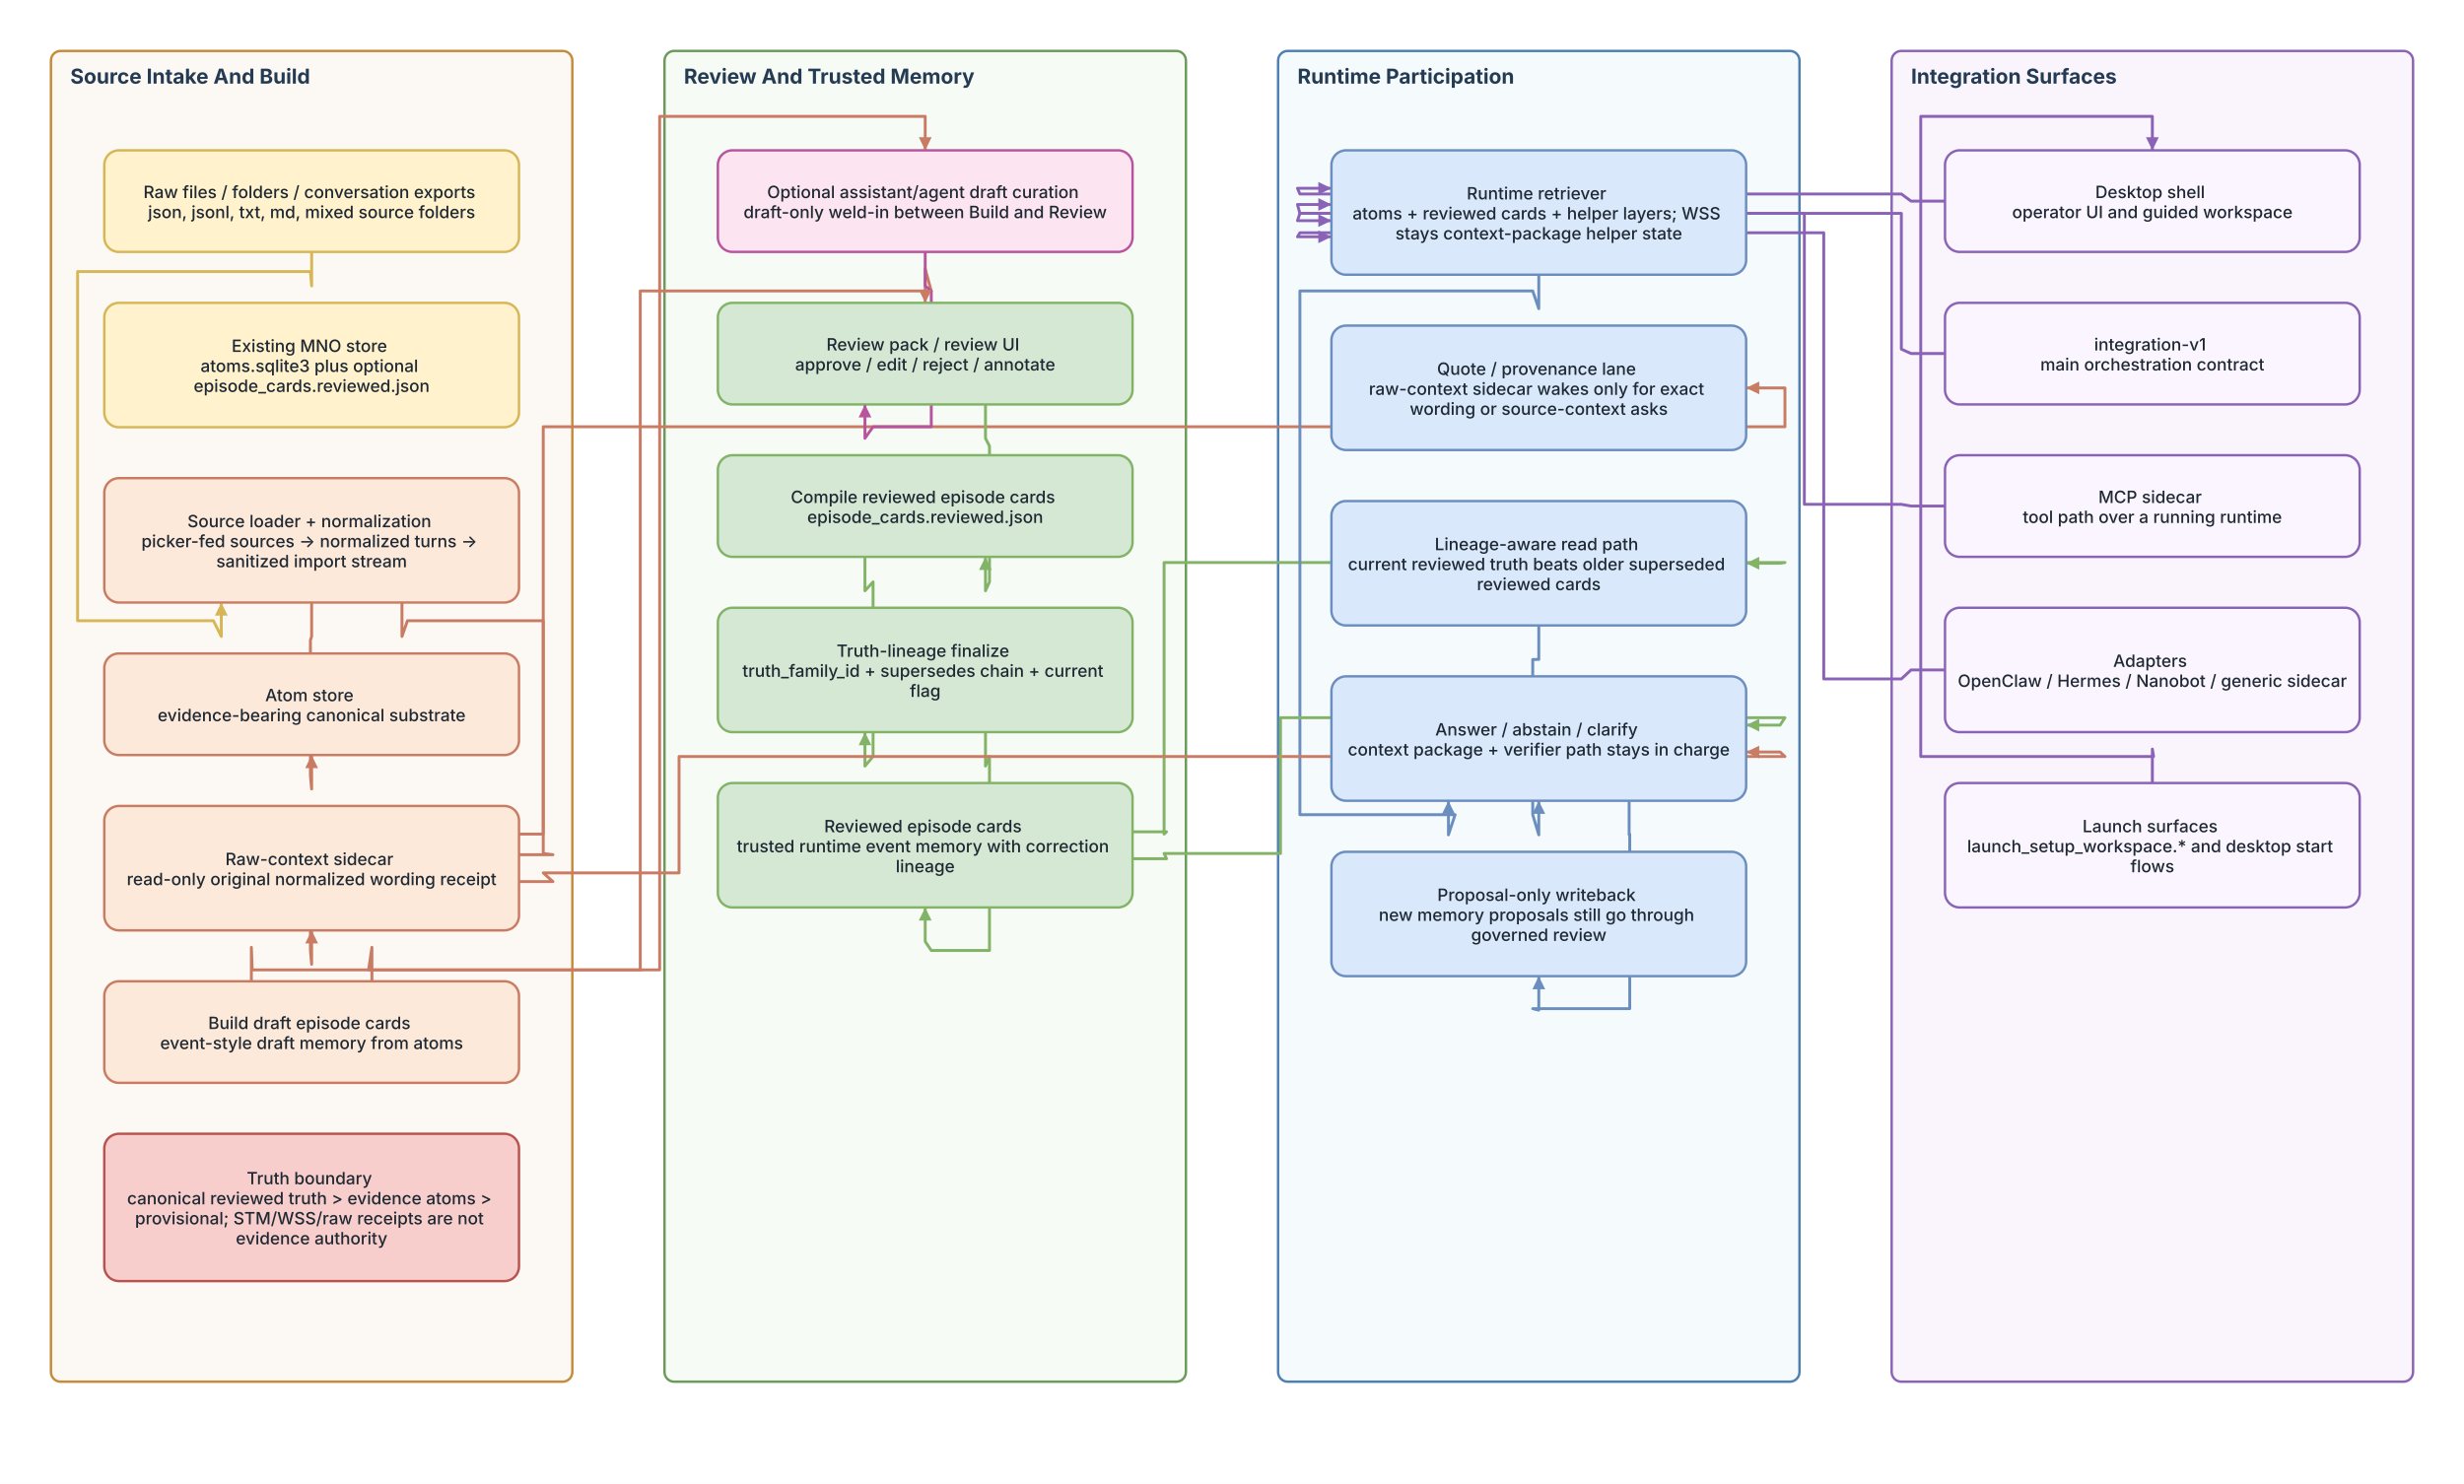
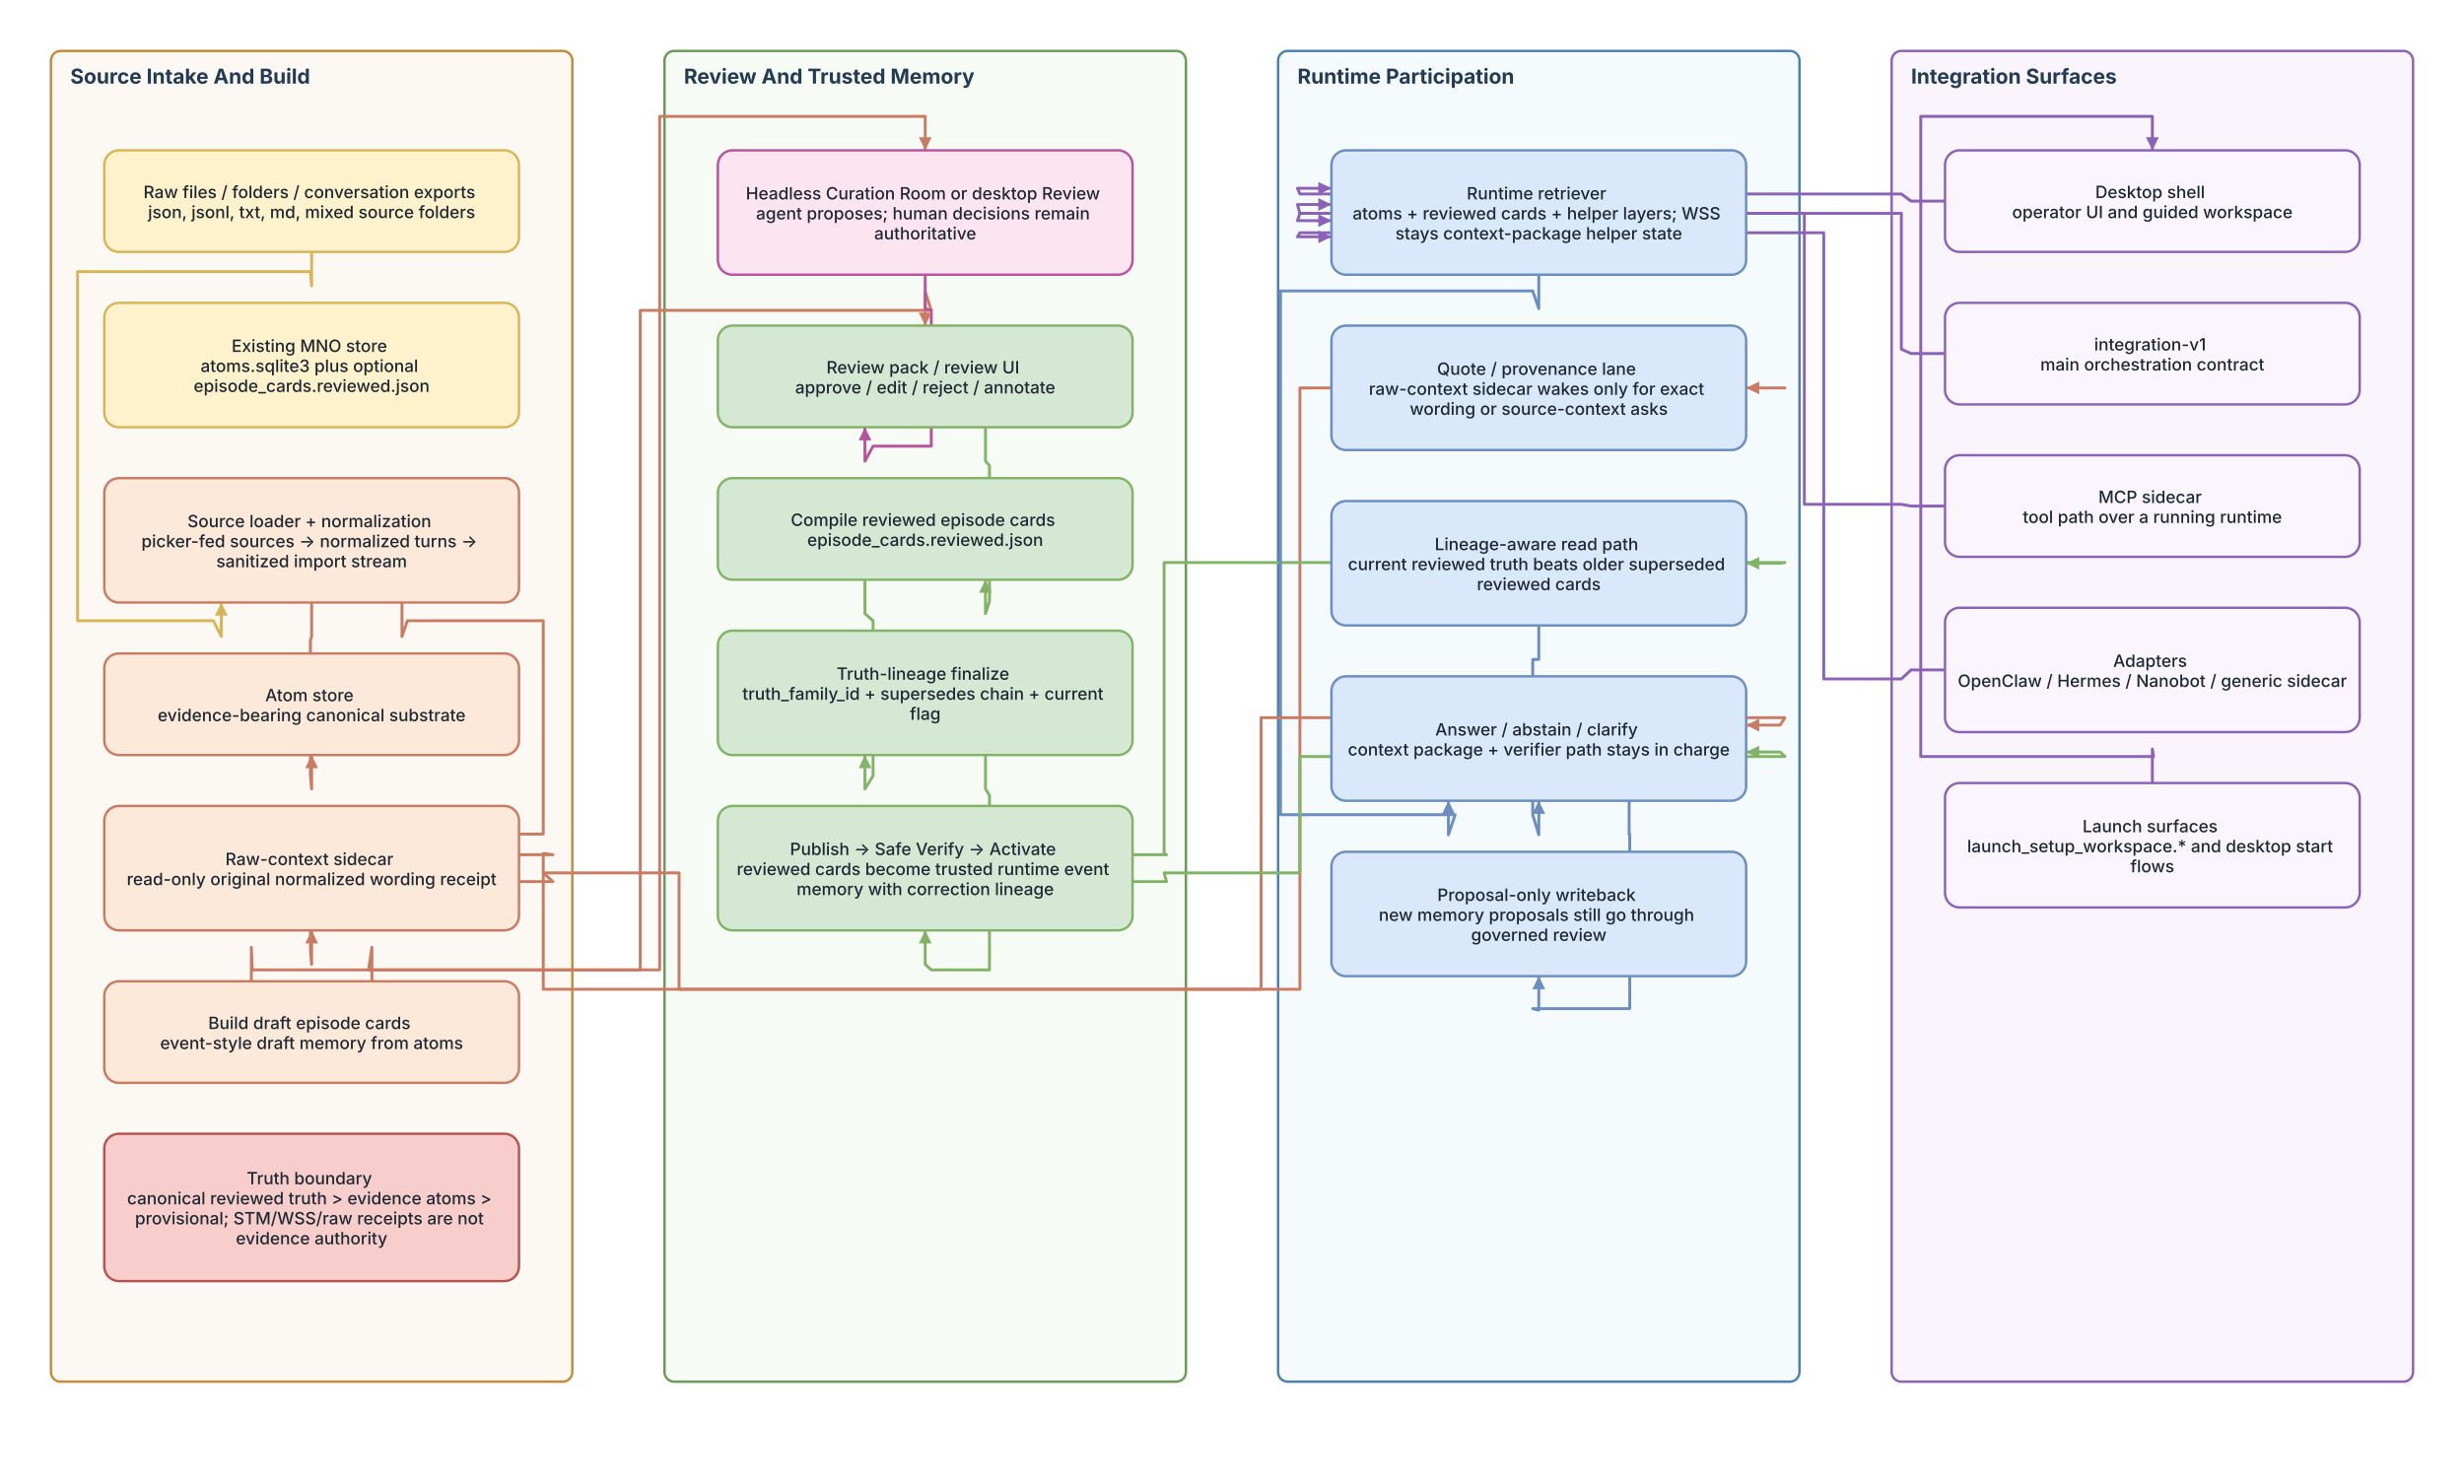
<svg xmlns="http://www.w3.org/2000/svg" width="2032" height="1224" viewBox="0 0 2032 1224" role="img" aria-label="Engineering Pipeline">
  <rect width="100%" height="100%" fill="#ffffff" />
  <rect x="42.0" y="42.0" width="430.0" height="1097.7" rx="8" fill="#f8f1e7" fill-opacity="0.48" stroke="#c58b3a" stroke-width="2" />
  <text x="58.0" y="69.0" font-family="Segoe UI, Inter, Arial, sans-serif" font-size="17" font-weight="700" fill="#243b53">Source Intake And Build</text>
  <rect x="548.0" y="42.0" width="430.0" height="1097.7" rx="8" fill="#eef6ea" fill-opacity="0.48" stroke="#6a9b58" stroke-width="2" />
  <text x="564.0" y="69.0" font-family="Segoe UI, Inter, Arial, sans-serif" font-size="17" font-weight="700" fill="#243b53">Review And Trusted Memory</text>
  <rect x="1054.0" y="42.0" width="430.0" height="1097.7" rx="8" fill="#eaf3fb" fill-opacity="0.48" stroke="#4d7fb3" stroke-width="2" />
  <text x="1070.0" y="69.0" font-family="Segoe UI, Inter, Arial, sans-serif" font-size="17" font-weight="700" fill="#243b53">Runtime Participation</text>
  <rect x="1560.0" y="42.0" width="430.0" height="1097.7" rx="8" fill="#f4eafa" fill-opacity="0.48" stroke="#8b63b6" stroke-width="2" />
  <text x="1576.0" y="69.0" font-family="Segoe UI, Inter, Arial, sans-serif" font-size="17" font-weight="700" fill="#243b53">Integration Surfaces</text>
-   <polyline points="713.3,459.3 713.3,487.3 720.0,480.0 720.0,624.0 713.3,631.9 713.3,603.9" fill="none" stroke="#82b366" stroke-width="2.4" stroke-linejoin="round" stroke-linecap="round" />
-   <polyline points="812.7,603.9 812.7,631.9 816.0,624.0 816.0,784.0 768.0,784.0 763.0,776.6 763.0,748.6" fill="none" stroke="#82b366" stroke-width="2.4" stroke-linejoin="round" stroke-linecap="round" />
-   <polyline points="428.0,705.0 456.0,705.0 448.0,704.0 448.0,352.0 1472.0,352.0 1472.0,320.0 1468.0,320.0 1440.0,320.0" fill="none" stroke="#c97b63" stroke-width="2.4" stroke-linejoin="round" stroke-linecap="round" />
-   <polyline points="934.0,686.1 962.0,686.1 960.0,688.0 960.0,464.0 1472.0,464.0 1468.0,464.6 1440.0,464.6" fill="none" stroke="#82b366" stroke-width="2.4" stroke-linejoin="round" stroke-linecap="round" />
-   <polyline points="1269.0,226.6 1269.0,254.6 1264.0,240.0 1072.0,240.0 1072.0,672.0 1200.0,672.0 1194.5,688.6 1194.5,660.6" fill="none" stroke="#6c8ebf" stroke-width="2.4" stroke-linejoin="round" stroke-linecap="round" />
+   <polyline points="713.3,478.2 713.3,506.2 720.0,512.0 720.0,640.0 713.3,650.8 713.3,622.8" fill="none" stroke="#82b366" stroke-width="2.4" stroke-linejoin="round" stroke-linecap="round" />
+   <polyline points="812.7,622.8 812.7,650.8 816.0,656.0 816.0,800.0 768.0,800.0 763.0,795.4 763.0,767.4" fill="none" stroke="#82b366" stroke-width="2.4" stroke-linejoin="round" stroke-linecap="round" />
+   <polyline points="428.0,705.0 456.0,705.0 448.0,704.0 448.0,816.0 1072.0,816.0 1072.0,320.0 1472.0,320.0 1468.0,320.0 1440.0,320.0" fill="none" stroke="#c97b63" stroke-width="2.4" stroke-linejoin="round" stroke-linecap="round" />
+   <polyline points="934.0,705.0 962.0,705.0 960.0,704.0 960.0,464.0 1472.0,464.0 1468.0,464.6 1440.0,464.6" fill="none" stroke="#82b366" stroke-width="2.4" stroke-linejoin="round" stroke-linecap="round" />
+   <polyline points="1269.0,226.6 1269.0,254.6 1264.0,240.0 1056.0,240.0 1056.0,672.0 1200.0,672.0 1194.5,688.6 1194.5,660.6" fill="none" stroke="#6c8ebf" stroke-width="2.4" stroke-linejoin="round" stroke-linecap="round" />
  <polyline points="1269.0,515.9 1269.0,543.9 1264.0,544.0 1264.0,672.0 1269.0,688.6 1269.0,660.6" fill="none" stroke="#6c8ebf" stroke-width="2.4" stroke-linejoin="round" stroke-linecap="round" />
  <polyline points="1343.5,660.6 1343.5,688.6 1344.0,688.0 1344.0,832.0 1264.0,832.0 1269.0,833.2 1269.0,805.2" fill="none" stroke="#6c8ebf" stroke-width="2.4" stroke-linejoin="round" stroke-linecap="round" />
  <polyline points="1604.0,165.9 1576.0,165.9 1568.0,160.0 1072.0,160.0 1070.0,155.3 1098.0,155.3" fill="none" stroke="#8b63b6" stroke-width="2.4" stroke-linejoin="round" stroke-linecap="round" />
  <polyline points="1604.0,291.6 1576.0,291.6 1568.0,288.0 1568.0,176.0 1072.0,176.0 1070.0,168.7 1098.0,168.7" fill="none" stroke="#8b63b6" stroke-width="2.4" stroke-linejoin="round" stroke-linecap="round" />
  <polyline points="257.0,207.8 257.0,235.8 256.0,224.0 64.0,224.0 64.0,512.0 176.0,512.0 182.5,525.0 182.5,497.0" fill="none" stroke="#d6b656" stroke-width="2.4" stroke-linejoin="round" stroke-linecap="round" />
  <polyline points="1604.0,417.4 1576.0,417.4 1568.0,416.0 1488.0,416.0 1488.0,176.0 1072.0,176.0 1070.0,182.0 1098.0,182.0" fill="none" stroke="#8b63b6" stroke-width="2.4" stroke-linejoin="round" stroke-linecap="round" />
  <polyline points="1604.0,552.6 1576.0,552.6 1568.0,560.0 1504.0,560.0 1504.0,192.0 1072.0,192.0 1070.0,195.3 1098.0,195.3" fill="none" stroke="#8b63b6" stroke-width="2.4" stroke-linejoin="round" stroke-linecap="round" />
  <polyline points="1775.0,645.9 1775.0,617.9 1776.0,624.0 1584.0,624.0 1584.0,96.0 1775.0,96.0 1775.0,124.0" fill="none" stroke="#8b63b6" stroke-width="2.4" stroke-linejoin="round" stroke-linecap="round" />
-   <polyline points="428.0,727.2 456.0,727.2 448.0,720.0 560.0,720.0 560.0,624.0 1472.0,624.0 1468.0,620.3 1440.0,620.3" fill="none" stroke="#c97b63" stroke-width="2.4" stroke-linejoin="round" stroke-linecap="round" />
-   <polyline points="934.0,708.3 962.0,708.3 960.0,704.0 1056.0,704.0 1056.0,592.0 1472.0,592.0 1468.0,598.1 1440.0,598.1" fill="none" stroke="#82b366" stroke-width="2.4" stroke-linejoin="round" stroke-linecap="round" />
+   <polyline points="428.0,727.2 456.0,727.2 448.0,720.0 560.0,720.0 560.0,816.0 1040.0,816.0 1040.0,592.0 1472.0,592.0 1468.0,598.1 1440.0,598.1" fill="none" stroke="#c97b63" stroke-width="2.4" stroke-linejoin="round" stroke-linecap="round" />
+   <polyline points="934.0,727.2 962.0,727.2 960.0,720.0 1072.0,720.0 1072.0,624.0 1472.0,624.0 1468.0,620.3 1440.0,620.3" fill="none" stroke="#82b366" stroke-width="2.4" stroke-linejoin="round" stroke-linecap="round" />
  <polyline points="257.0,497.0 257.0,525.0 256.0,528.0 256.0,640.0 257.0,650.8 257.0,622.8" fill="none" stroke="#c97b63" stroke-width="2.4" stroke-linejoin="round" stroke-linecap="round" />
  <polyline points="331.5,497.0 331.5,525.0 336.0,512.0 448.0,512.0 448.0,688.0 256.0,688.0 256.0,784.0 257.0,795.4 257.0,767.4" fill="none" stroke="#c97b63" stroke-width="2.4" stroke-linejoin="round" stroke-linecap="round" />
  <polyline points="207.3,809.4 207.3,781.4 208.0,800.0 544.0,800.0 544.0,96.0 763.0,96.0 763.0,124.0" fill="none" stroke="#c97b63" stroke-width="2.4" stroke-linejoin="round" stroke-linecap="round" />
-   <polyline points="306.7,809.4 306.7,781.4 304.0,800.0 528.0,800.0 528.0,240.0 768.0,240.0 763.0,221.8 763.0,249.8" fill="none" stroke="#c97b63" stroke-width="2.4" stroke-linejoin="round" stroke-linecap="round" />
-   <polyline points="763.0,207.8 763.0,235.8 768.0,240.0 768.0,352.0 720.0,352.0 713.3,361.5 713.3,333.5" fill="none" stroke="#b8549e" stroke-width="2.4" stroke-linejoin="round" stroke-linecap="round" />
-   <polyline points="812.7,333.5 812.7,361.5 816.0,368.0 816.0,480.0 812.7,487.3 812.7,459.3" fill="none" stroke="#82b366" stroke-width="2.4" stroke-linejoin="round" stroke-linecap="round" />
+   <polyline points="306.7,809.4 306.7,781.4 304.0,800.0 528.0,800.0 528.0,256.0 768.0,256.0 763.0,240.6 763.0,268.6" fill="none" stroke="#c97b63" stroke-width="2.4" stroke-linejoin="round" stroke-linecap="round" />
+   <polyline points="763.0,226.6 763.0,254.6 768.0,256.0 768.0,368.0 720.0,368.0 713.3,380.4 713.3,352.4" fill="none" stroke="#b8549e" stroke-width="2.4" stroke-linejoin="round" stroke-linecap="round" />
+   <polyline points="812.7,352.4 812.7,380.4 816.0,384.0 816.0,496.0 812.7,506.2 812.7,478.2" fill="none" stroke="#82b366" stroke-width="2.4" stroke-linejoin="round" stroke-linecap="round" />
  <rect x="86.0" y="124.0" width="342.0" height="83.8" rx="12" fill="#fff2cc" stroke="#d6b656" stroke-width="2" />
  <text text-anchor="middle" font-family="Segoe UI, Inter, Arial, sans-serif" font-size="14" font-weight="500" fill="#1f2933" x="257.0" y="163.4">
    <tspan x="257.0" dy="0.0">Raw files / folders / conversation exports</tspan>
    <tspan x="257.0" dy="16.5">json, jsonl, txt, md, mixed source folders</tspan>
  </text>
  <rect x="86.0" y="249.8" width="342.0" height="102.6" rx="12" fill="#fff2cc" stroke="#d6b656" stroke-width="2" />
  <text text-anchor="middle" font-family="Segoe UI, Inter, Arial, sans-serif" font-size="14" font-weight="500" fill="#1f2933" x="257.0" y="290.3">
    <tspan x="257.0" dy="0.0">Existing MNO store</tspan>
    <tspan x="257.0" dy="16.5">atoms.sqlite3 plus optional</tspan>
    <tspan x="257.0" dy="16.5">episode_cards.reviewed.json</tspan>
  </text>
  <rect x="86.0" y="394.4" width="342.0" height="102.6" rx="12" fill="#fde9d9" stroke="#c97b63" stroke-width="2" />
  <text text-anchor="middle" font-family="Segoe UI, Inter, Arial, sans-serif" font-size="14" font-weight="500" fill="#1f2933" x="257.0" y="434.9">
    <tspan x="257.0" dy="0.0">Source loader + normalization</tspan>
    <tspan x="257.0" dy="16.5">picker-fed sources -&gt; normalized turns -&gt;</tspan>
    <tspan x="257.0" dy="16.5">sanitized import stream</tspan>
  </text>
  <rect x="86.0" y="539.0" width="342.0" height="83.8" rx="12" fill="#fde9d9" stroke="#c97b63" stroke-width="2" />
  <text text-anchor="middle" font-family="Segoe UI, Inter, Arial, sans-serif" font-size="14" font-weight="500" fill="#1f2933" x="257.0" y="578.4">
    <tspan x="257.0" dy="0.0">Atom store</tspan>
    <tspan x="257.0" dy="16.5">evidence-bearing canonical substrate</tspan>
  </text>
  <rect x="86.0" y="664.8" width="342.0" height="102.6" rx="12" fill="#fde9d9" stroke="#c97b63" stroke-width="2" />
  <text text-anchor="middle" font-family="Segoe UI, Inter, Arial, sans-serif" font-size="14" font-weight="500" fill="#1f2933" x="257.0" y="713.6">
    <tspan x="257.0" dy="0.0">Raw-context sidecar</tspan>
    <tspan x="257.0" dy="16.5">read-only original normalized wording receipt</tspan>
  </text>
  <rect x="86.0" y="809.4" width="342.0" height="83.8" rx="12" fill="#fde9d9" stroke="#c97b63" stroke-width="2" />
  <text text-anchor="middle" font-family="Segoe UI, Inter, Arial, sans-serif" font-size="14" font-weight="500" fill="#1f2933" x="257.0" y="848.8">
    <tspan x="257.0" dy="0.0">Build draft episode cards</tspan>
    <tspan x="257.0" dy="16.5">event-style draft memory from atoms</tspan>
  </text>
  <rect x="86.0" y="935.2" width="342.0" height="121.5" rx="12" fill="#f8cecc" stroke="#b85450" stroke-width="2" />
  <text text-anchor="middle" font-family="Segoe UI, Inter, Arial, sans-serif" font-size="14" font-weight="500" fill="#1f2933" x="257.0" y="976.9">
    <tspan x="257.0" dy="0.0">Truth boundary</tspan>
    <tspan x="257.0" dy="16.5">canonical reviewed truth &gt; evidence atoms &gt;</tspan>
    <tspan x="257.0" dy="16.5">provisional; STM/WSS/raw receipts are not</tspan>
    <tspan x="257.0" dy="16.5">evidence authority</tspan>
  </text>
-   <rect x="592.0" y="124.0" width="342.0" height="83.8" rx="12" fill="#fce5f1" stroke="#b8549e" stroke-width="2" />
-   <text text-anchor="middle" font-family="Segoe UI, Inter, Arial, sans-serif" font-size="14" font-weight="500" fill="#1f2933" x="763.0" y="163.4">
-     <tspan x="763.0" dy="0.0">Optional assistant/agent draft curation</tspan>
-     <tspan x="763.0" dy="16.5">draft-only weld-in between Build and Review</tspan>
+   <rect x="592.0" y="124.0" width="342.0" height="102.6" rx="12" fill="#fce5f1" stroke="#b8549e" stroke-width="2" />
+   <text text-anchor="middle" font-family="Segoe UI, Inter, Arial, sans-serif" font-size="14" font-weight="500" fill="#1f2933" x="763.0" y="164.5">
+     <tspan x="763.0" dy="0.0">Headless Curation Room or desktop Review</tspan>
+     <tspan x="763.0" dy="16.5">agent proposes; human decisions remain</tspan>
+     <tspan x="763.0" dy="16.5">authoritative</tspan>
  </text>
-   <rect x="592.0" y="249.8" width="342.0" height="83.8" rx="12" fill="#d5e8d4" stroke="#82b366" stroke-width="2" />
-   <text text-anchor="middle" font-family="Segoe UI, Inter, Arial, sans-serif" font-size="14" font-weight="500" fill="#1f2933" x="763.0" y="289.1">
+   <rect x="592.0" y="268.6" width="342.0" height="83.8" rx="12" fill="#d5e8d4" stroke="#82b366" stroke-width="2" />
+   <text text-anchor="middle" font-family="Segoe UI, Inter, Arial, sans-serif" font-size="14" font-weight="500" fill="#1f2933" x="763.0" y="308.0">
    <tspan x="763.0" dy="0.0">Review pack / review UI</tspan>
    <tspan x="763.0" dy="16.5">approve / edit / reject / annotate</tspan>
  </text>
-   <rect x="592.0" y="375.5" width="342.0" height="83.8" rx="12" fill="#d5e8d4" stroke="#82b366" stroke-width="2" />
-   <text text-anchor="middle" font-family="Segoe UI, Inter, Arial, sans-serif" font-size="14" font-weight="500" fill="#1f2933" x="763.0" y="414.9">
+   <rect x="592.0" y="394.4" width="342.0" height="83.8" rx="12" fill="#d5e8d4" stroke="#82b366" stroke-width="2" />
+   <text text-anchor="middle" font-family="Segoe UI, Inter, Arial, sans-serif" font-size="14" font-weight="500" fill="#1f2933" x="763.0" y="433.8">
    <tspan x="763.0" dy="0.0">Compile reviewed episode cards</tspan>
    <tspan x="763.0" dy="16.5">episode_cards.reviewed.json</tspan>
  </text>
-   <rect x="592.0" y="501.3" width="342.0" height="102.6" rx="12" fill="#d5e8d4" stroke="#82b366" stroke-width="2" />
-   <text text-anchor="middle" font-family="Segoe UI, Inter, Arial, sans-serif" font-size="14" font-weight="500" fill="#1f2933" x="763.0" y="541.8">
+   <rect x="592.0" y="520.2" width="342.0" height="102.6" rx="12" fill="#d5e8d4" stroke="#82b366" stroke-width="2" />
+   <text text-anchor="middle" font-family="Segoe UI, Inter, Arial, sans-serif" font-size="14" font-weight="500" fill="#1f2933" x="763.0" y="560.7">
    <tspan x="763.0" dy="0.0">Truth-lineage finalize</tspan>
    <tspan x="763.0" dy="16.5">truth_family_id + supersedes chain + current</tspan>
    <tspan x="763.0" dy="16.5">flag</tspan>
  </text>
-   <rect x="592.0" y="645.9" width="342.0" height="102.6" rx="12" fill="#d5e8d4" stroke="#82b366" stroke-width="2" />
-   <text text-anchor="middle" font-family="Segoe UI, Inter, Arial, sans-serif" font-size="14" font-weight="500" fill="#1f2933" x="763.0" y="686.5">
-     <tspan x="763.0" dy="0.0">Reviewed episode cards</tspan>
-     <tspan x="763.0" dy="16.5">trusted runtime event memory with correction</tspan>
-     <tspan x="763.0" dy="16.5">lineage</tspan>
+   <rect x="592.0" y="664.8" width="342.0" height="102.6" rx="12" fill="#d5e8d4" stroke="#82b366" stroke-width="2" />
+   <text text-anchor="middle" font-family="Segoe UI, Inter, Arial, sans-serif" font-size="14" font-weight="500" fill="#1f2933" x="763.0" y="705.3">
+     <tspan x="763.0" dy="0.0">Publish → Safe Verify → Activate</tspan>
+     <tspan x="763.0" dy="16.5">reviewed cards become trusted runtime event</tspan>
+     <tspan x="763.0" dy="16.5">memory with correction lineage</tspan>
  </text>
  <rect x="1098.0" y="124.0" width="342.0" height="102.6" rx="12" fill="#dae8fc" stroke="#6c8ebf" stroke-width="2" />
  <text text-anchor="middle" font-family="Segoe UI, Inter, Arial, sans-serif" font-size="14" font-weight="500" fill="#1f2933" x="1269.0" y="164.5">
    <tspan x="1269.0" dy="0.0">Runtime retriever</tspan>
    <tspan x="1269.0" dy="16.5">atoms + reviewed cards + helper layers; WSS</tspan>
    <tspan x="1269.0" dy="16.5">stays context-package helper state</tspan>
  </text>
  <rect x="1098.0" y="268.6" width="342.0" height="102.6" rx="12" fill="#dae8fc" stroke="#6c8ebf" stroke-width="2" />
  <text text-anchor="middle" font-family="Segoe UI, Inter, Arial, sans-serif" font-size="14" font-weight="500" fill="#1f2933" x="1269.0" y="309.2">
    <tspan x="1269.0" dy="0.0">Quote / provenance lane</tspan>
    <tspan x="1269.0" dy="16.5">raw-context sidecar wakes only for exact</tspan>
    <tspan x="1269.0" dy="16.5">wording or source-context asks</tspan>
  </text>
  <rect x="1098.0" y="413.3" width="342.0" height="102.6" rx="12" fill="#dae8fc" stroke="#6c8ebf" stroke-width="2" />
  <text text-anchor="middle" font-family="Segoe UI, Inter, Arial, sans-serif" font-size="14" font-weight="500" fill="#1f2933" x="1269.0" y="453.8">
    <tspan x="1269.0" dy="0.0">Lineage-aware read path</tspan>
    <tspan x="1269.0" dy="16.5">current reviewed truth beats older superseded</tspan>
    <tspan x="1269.0" dy="16.5">reviewed cards</tspan>
  </text>
  <rect x="1098.0" y="557.9" width="342.0" height="102.6" rx="12" fill="#dae8fc" stroke="#6c8ebf" stroke-width="2" />
  <text text-anchor="middle" font-family="Segoe UI, Inter, Arial, sans-serif" font-size="14" font-weight="500" fill="#1f2933" x="1269.0" y="606.7">
    <tspan x="1269.0" dy="0.0">Answer / abstain / clarify</tspan>
    <tspan x="1269.0" dy="16.5">context package + verifier path stays in charge</tspan>
  </text>
  <rect x="1098.0" y="702.6" width="342.0" height="102.6" rx="12" fill="#dae8fc" stroke="#6c8ebf" stroke-width="2" />
  <text text-anchor="middle" font-family="Segoe UI, Inter, Arial, sans-serif" font-size="14" font-weight="500" fill="#1f2933" x="1269.0" y="743.1">
    <tspan x="1269.0" dy="0.0">Proposal-only writeback</tspan>
    <tspan x="1269.0" dy="16.5">new memory proposals still go through</tspan>
    <tspan x="1269.0" dy="16.5">governed review</tspan>
  </text>
  <rect x="1604.0" y="124.0" width="342.0" height="83.8" rx="12" fill="#faf5ff" stroke="#8b63b6" stroke-width="2" />
  <text text-anchor="middle" font-family="Segoe UI, Inter, Arial, sans-serif" font-size="14" font-weight="500" fill="#1f2933" x="1775.0" y="163.4">
    <tspan x="1775.0" dy="0.0">Desktop shell</tspan>
    <tspan x="1775.0" dy="16.5">operator UI and guided workspace</tspan>
  </text>
  <rect x="1604.0" y="249.8" width="342.0" height="83.8" rx="12" fill="#faf5ff" stroke="#8b63b6" stroke-width="2" />
  <text text-anchor="middle" font-family="Segoe UI, Inter, Arial, sans-serif" font-size="14" font-weight="500" fill="#1f2933" x="1775.0" y="289.1">
    <tspan x="1775.0" dy="0.0">integration-v1</tspan>
    <tspan x="1775.0" dy="16.5">main orchestration contract</tspan>
  </text>
  <rect x="1604.0" y="375.5" width="342.0" height="83.8" rx="12" fill="#faf5ff" stroke="#8b63b6" stroke-width="2" />
  <text text-anchor="middle" font-family="Segoe UI, Inter, Arial, sans-serif" font-size="14" font-weight="500" fill="#1f2933" x="1775.0" y="414.9">
    <tspan x="1775.0" dy="0.0">MCP sidecar</tspan>
    <tspan x="1775.0" dy="16.5">tool path over a running runtime</tspan>
  </text>
  <rect x="1604.0" y="501.3" width="342.0" height="102.6" rx="12" fill="#faf5ff" stroke="#8b63b6" stroke-width="2" />
  <text text-anchor="middle" font-family="Segoe UI, Inter, Arial, sans-serif" font-size="14" font-weight="500" fill="#1f2933" x="1775.0" y="550.1">
    <tspan x="1775.0" dy="0.0">Adapters</tspan>
    <tspan x="1775.0" dy="16.5">OpenClaw / Hermes / Nanobot / generic sidecar</tspan>
  </text>
  <rect x="1604.0" y="645.9" width="342.0" height="102.6" rx="12" fill="#faf5ff" stroke="#8b63b6" stroke-width="2" />
  <text text-anchor="middle" font-family="Segoe UI, Inter, Arial, sans-serif" font-size="14" font-weight="500" fill="#1f2933" x="1775.0" y="686.5">
    <tspan x="1775.0" dy="0.0">Launch surfaces</tspan>
    <tspan x="1775.0" dy="16.5">launch_setup_workspace.* and desktop start</tspan>
    <tspan x="1775.0" dy="16.5">flows</tspan>
  </text>
-   <polygon points="713.3,603.9 718.6,614.7 708.1,614.7" fill="#82b366" />
-   <polygon points="763.0,748.6 768.3,759.3 757.7,759.3" fill="#82b366" />
+   <polygon points="713.3,622.8 718.6,633.6 708.1,633.6" fill="#82b366" />
+   <polygon points="763.0,767.4 768.3,778.2 757.7,778.2" fill="#82b366" />
  <polygon points="1440.0,320.0 1450.8,314.7 1450.8,325.2" fill="#c97b63" />
  <polygon points="1440.0,464.6 1450.8,459.3 1450.8,469.9" fill="#82b366" />
  <polygon points="1194.5,660.6 1199.8,671.3 1189.2,671.3" fill="#6c8ebf" />
  <polygon points="1269.0,660.6 1274.3,671.3 1263.7,671.3" fill="#6c8ebf" />
  <polygon points="1269.0,805.2 1274.3,816.0 1263.7,816.0" fill="#6c8ebf" />
  <polygon points="1098.0,155.3 1087.2,160.6 1087.2,150.1" fill="#8b63b6" />
  <polygon points="1098.0,168.7 1087.2,173.9 1087.2,163.4" fill="#8b63b6" />
  <polygon points="182.5,497.0 187.8,507.8 177.2,507.8" fill="#d6b656" />
  <polygon points="1098.0,182.0 1087.2,187.2 1087.2,176.7" fill="#8b63b6" />
  <polygon points="1098.0,195.3 1087.2,200.6 1087.2,190.1" fill="#8b63b6" />
  <polygon points="1775.0,124.0 1769.7,113.2 1780.3,113.2" fill="#8b63b6" />
-   <polygon points="1440.0,620.3 1450.8,615.1 1450.8,625.6" fill="#c97b63" />
-   <polygon points="1440.0,598.1 1450.8,592.9 1450.8,603.4" fill="#82b366" />
+   <polygon points="1440.0,598.1 1450.8,592.9 1450.8,603.4" fill="#c97b63" />
+   <polygon points="1440.0,620.3 1450.8,615.1 1450.8,625.6" fill="#82b366" />
  <polygon points="257.0,622.8 262.3,633.6 251.7,633.6" fill="#c97b63" />
  <polygon points="257.0,767.4 262.3,778.2 251.7,778.2" fill="#c97b63" />
  <polygon points="763.0,124.0 757.7,113.2 768.3,113.2" fill="#c97b63" />
-   <polygon points="763.0,249.8 757.7,239.0 768.3,239.0" fill="#c97b63" />
-   <polygon points="713.3,333.5 718.6,344.3 708.1,344.3" fill="#b8549e" />
-   <polygon points="812.7,459.3 817.9,470.1 807.4,470.1" fill="#82b366" />
+   <polygon points="763.0,268.6 757.7,257.9 768.3,257.9" fill="#c97b63" />
+   <polygon points="713.3,352.4 718.6,363.2 708.1,363.2" fill="#b8549e" />
+   <polygon points="812.7,478.2 817.9,488.9 807.4,488.9" fill="#82b366" />
</svg>
